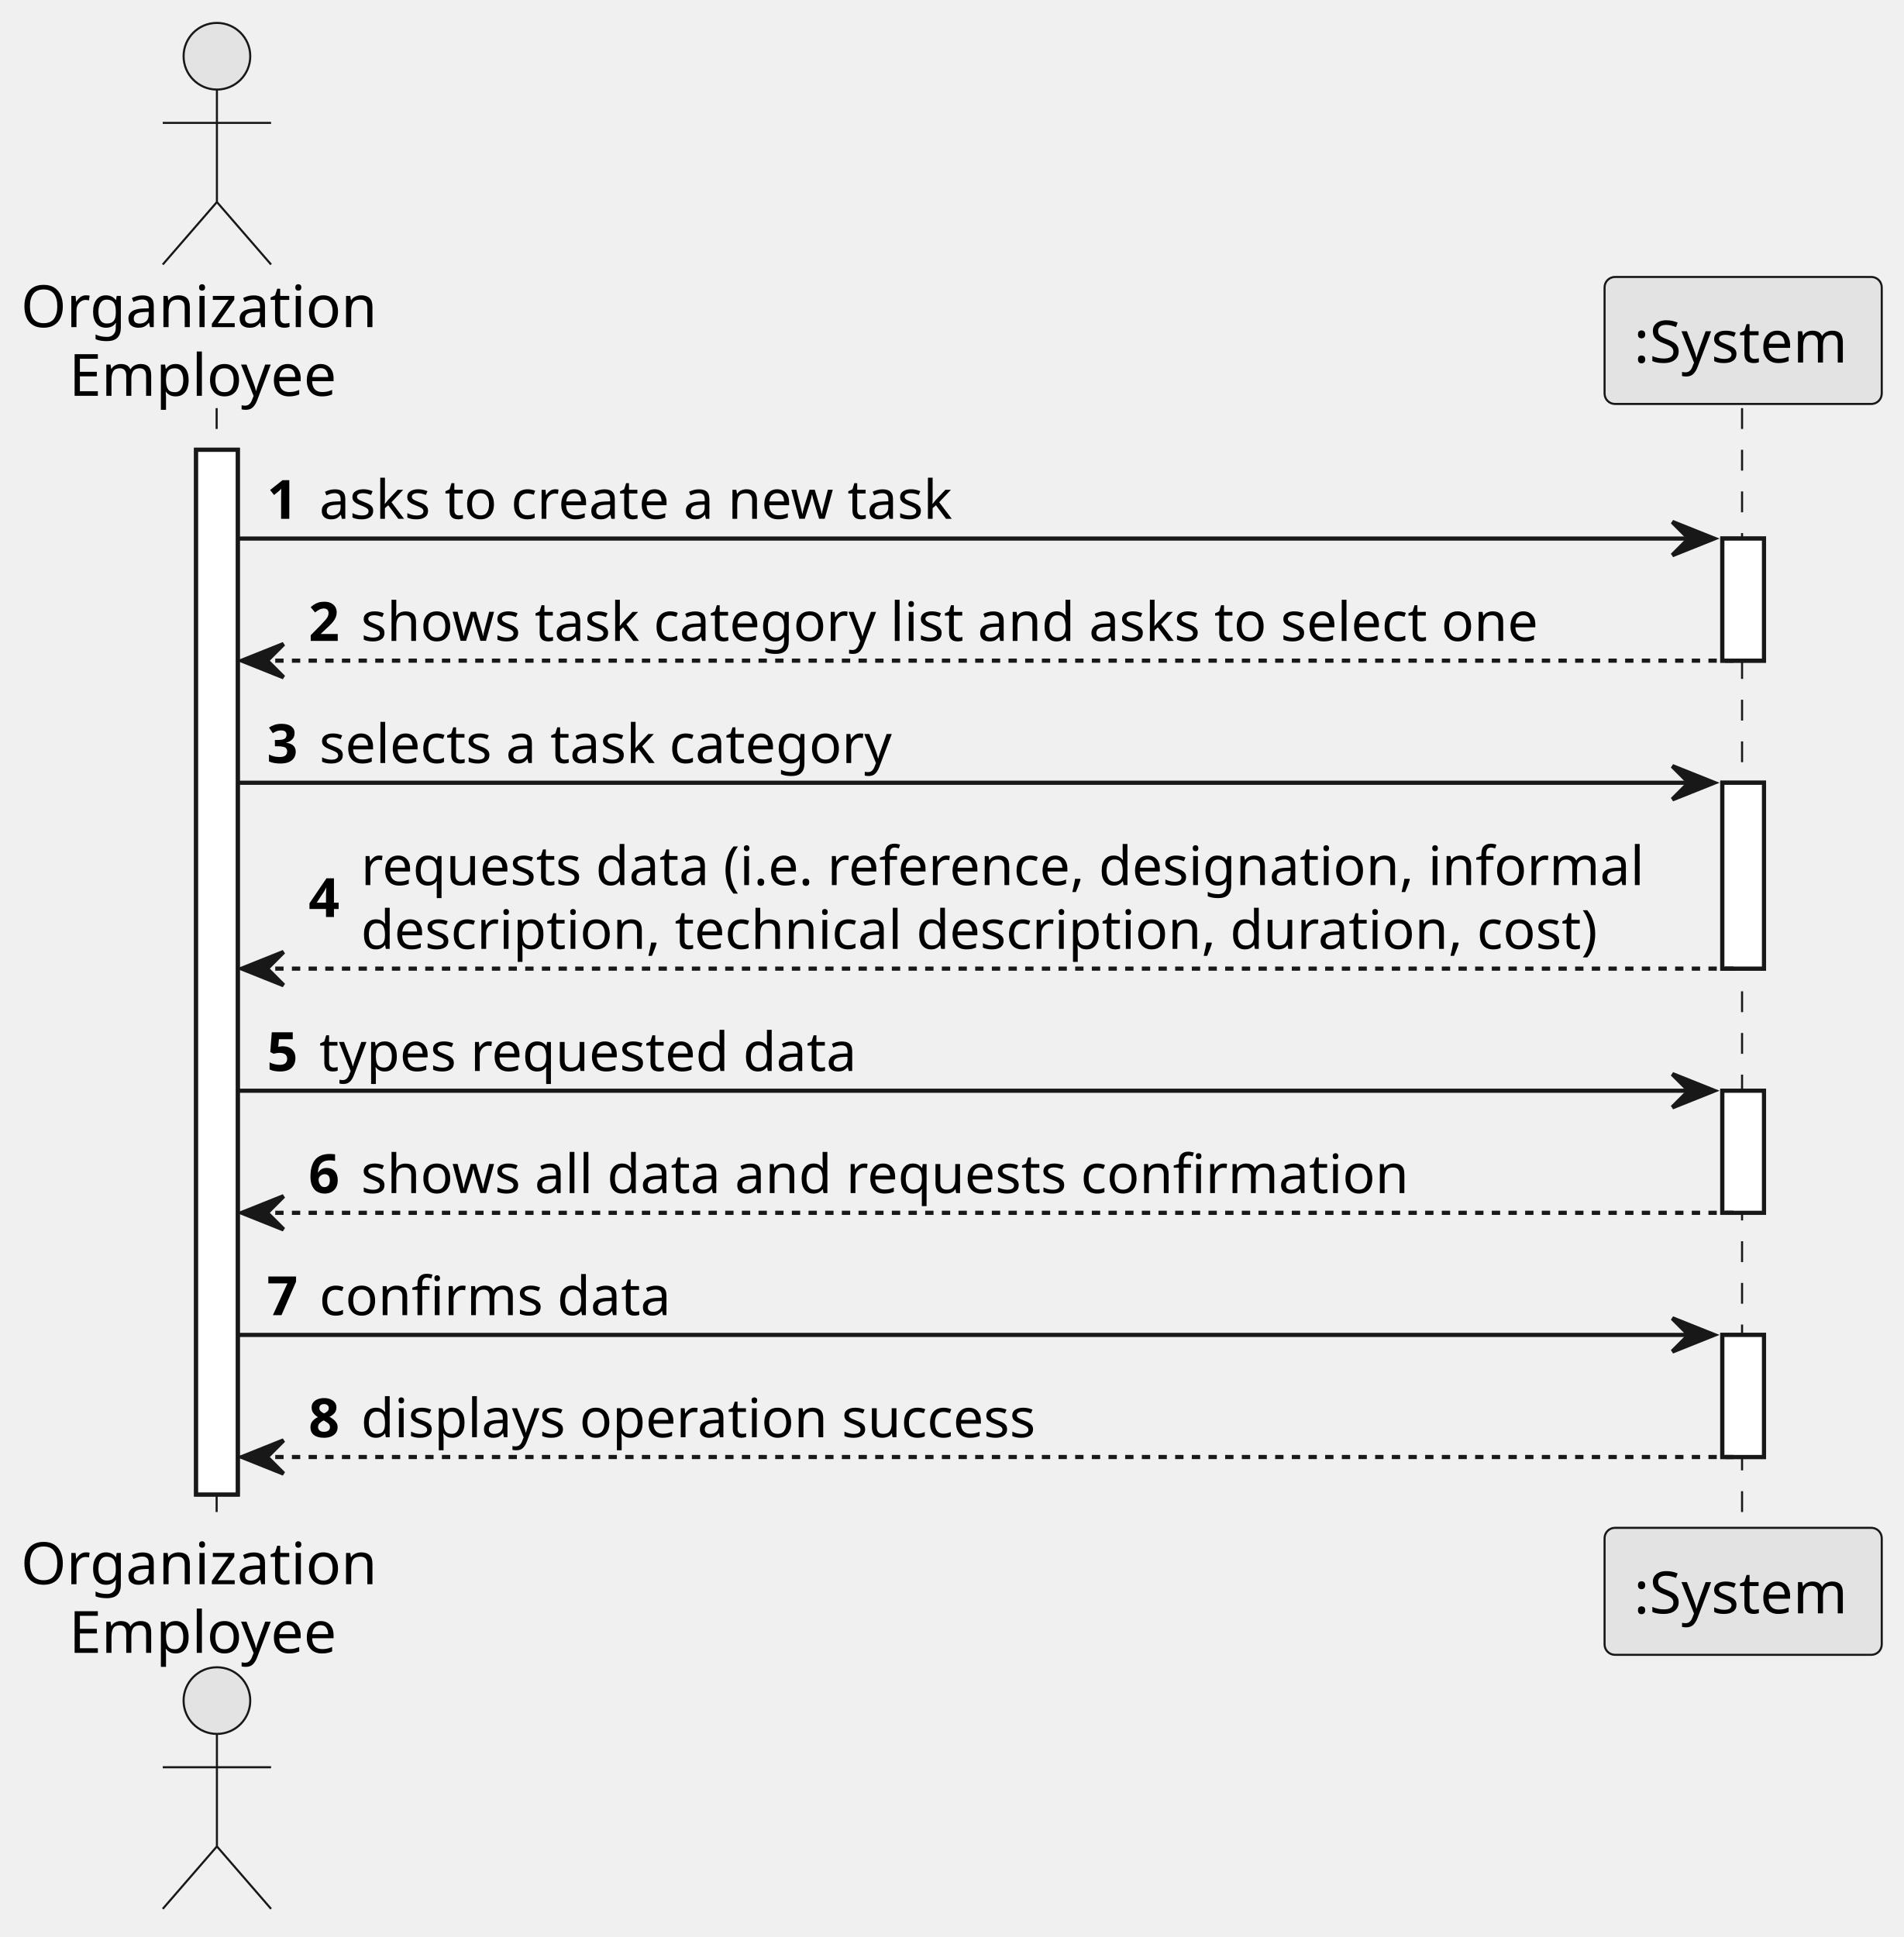
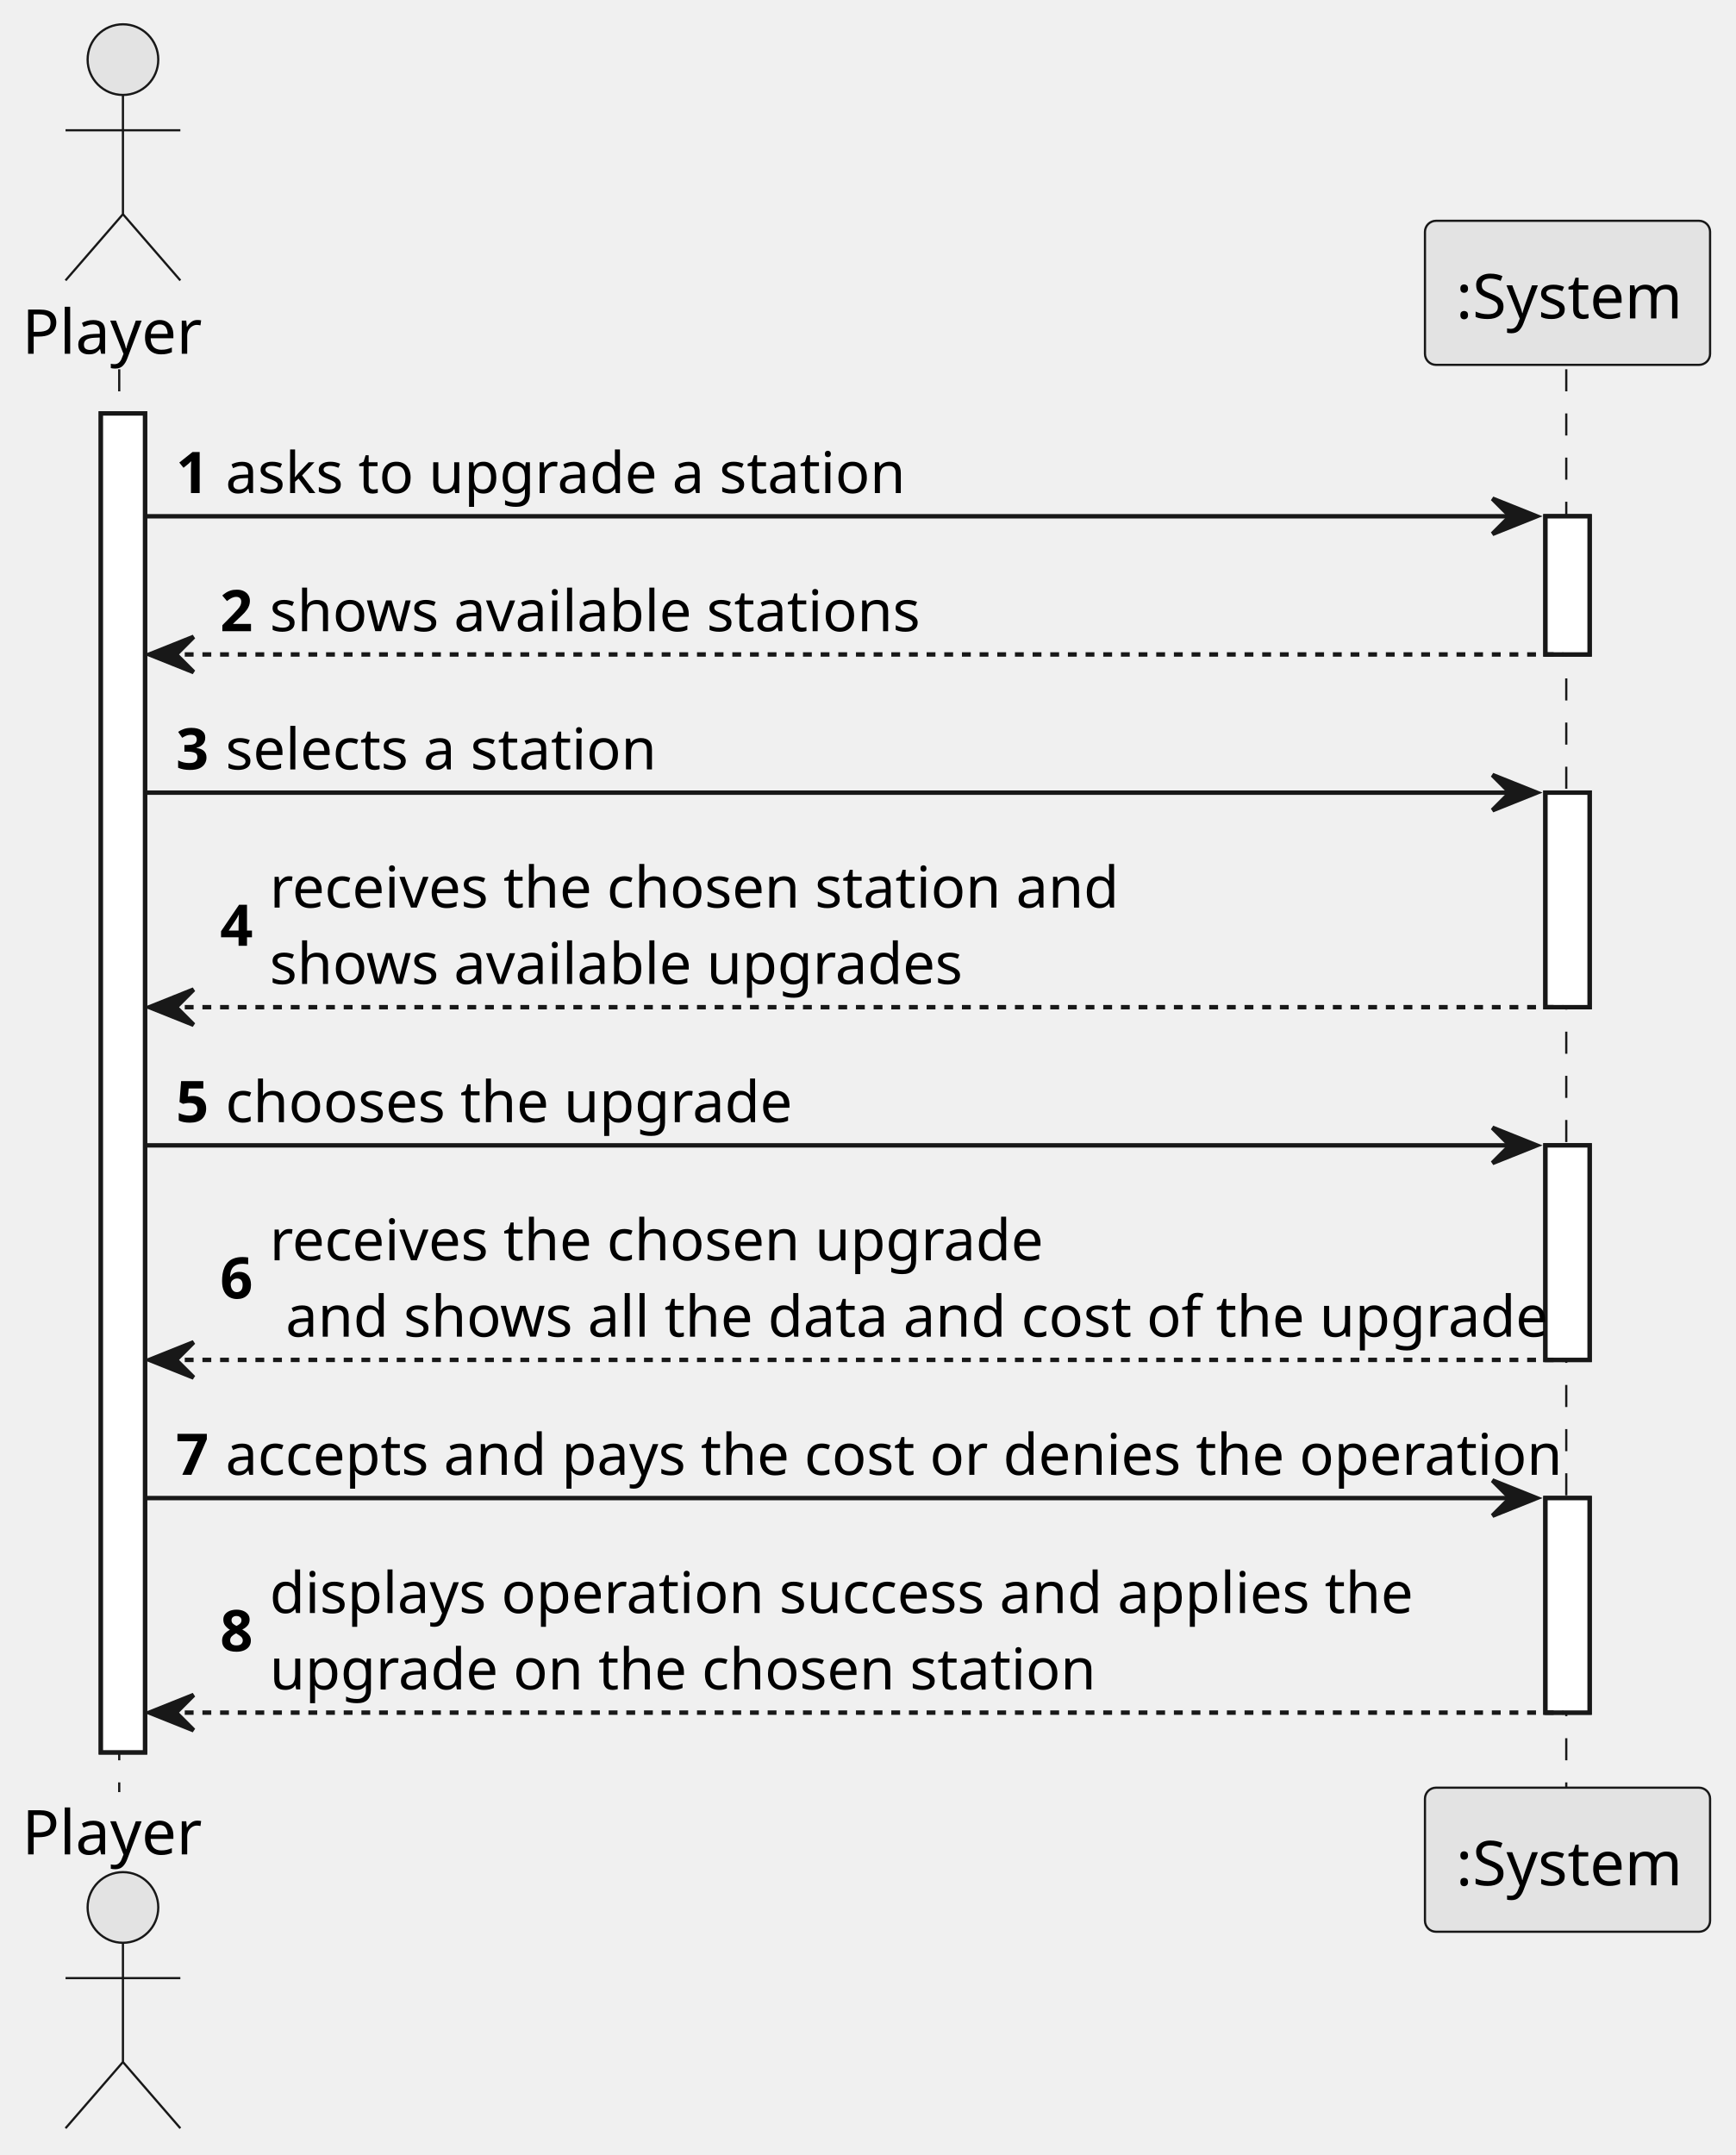
- <svg xmlns="http://www.w3.org/2000/svg" contentStyleType="text/css" height="465px" preserveAspectRatio="none" style="width:457px;height:465px;background:#FFFFFF;" version="1.1" viewBox="0 0 457 465" width="457px" zoomAndPan="magnify">
+ <svg xmlns="http://www.w3.org/2000/svg" contentStyleType="text/css" height="488px" preserveAspectRatio="none" style="width:393px;height:488px;background:#FFFFFF;" version="1.1" viewBox="0 0 393 488" width="393px" zoomAndPan="magnify">
  <defs />
  <g>
-     <rect fill="#FFFFFF" height="250.795" style="stroke:#181818;stroke-width:1.0;" width="10" x="47.065" y="107.977" />
-     <rect fill="#FFFFFF" height="29.311" style="stroke:#181818;stroke-width:1.0;" width="10" x="413.397" y="129.287" />
-     <rect fill="#FFFFFF" height="44.621" style="stroke:#181818;stroke-width:1.0;" width="10" x="413.397" y="187.908" />
-     <rect fill="#FFFFFF" height="29.311" style="stroke:#181818;stroke-width:1.0;" width="10" x="413.397" y="261.84" />
-     <rect fill="#FFFFFF" height="29.311" style="stroke:#181818;stroke-width:1.0;" width="10" x="413.397" y="320.461" />
-     <line style="stroke:#181818;stroke-width:0.5;stroke-dasharray:5.0,5.0;" x1="52" x2="52" y1="97.977" y2="367.772" />
-     <line style="stroke:#181818;stroke-width:0.5;stroke-dasharray:5.0,5.0;" x1="418.133" x2="418.133" y1="97.977" y2="367.772" />
-     <text fill="#000000" font-family="sans-serif" font-size="14" lengthAdjust="spacing" textLength="88.129" x="5" y="78.535">Organization</text>
-     <text fill="#000000" font-family="sans-serif" font-size="14" lengthAdjust="spacing" textLength="65.03" x="16.549" y="95.023">Employee</text>
-     <ellipse cx="52.065" cy="13.5" fill="#E3E3E3" rx="8" ry="8" style="stroke:#181818;stroke-width:0.5;" />
-     <path d="M52.065,21.5 L52.065,48.5 M39.065,29.5 L65.064,29.5 M52.065,48.5 L39.065,63.5 M52.065,48.5 L65.064,63.5 " fill="none" style="stroke:#181818;stroke-width:0.5;" />
-     <text fill="#000000" font-family="sans-serif" font-size="14" lengthAdjust="spacing" textLength="88.129" x="5" y="380.307">Organization</text>
-     <text fill="#000000" font-family="sans-serif" font-size="14" lengthAdjust="spacing" textLength="65.03" x="16.549" y="396.795">Employee</text>
-     <ellipse cx="52.065" cy="408.248" fill="#E3E3E3" rx="8" ry="8" style="stroke:#181818;stroke-width:0.5;" />
-     <path d="M52.065,416.248 L52.065,443.248 M39.065,424.248 L65.064,424.248 M52.065,443.248 L39.065,458.248 M52.065,443.248 L65.064,458.248 " fill="none" style="stroke:#181818;stroke-width:0.5;" />
-     <rect fill="#E3E3E3" height="30.488" rx="2.5" ry="2.5" style="stroke:#181818;stroke-width:0.5;" width="66.527" x="385.133" y="66.488" />
-     <text fill="#000000" font-family="sans-serif" font-size="14" lengthAdjust="spacing" textLength="52.527" x="392.133" y="87.023">:System</text>
-     <rect fill="#E3E3E3" height="30.488" rx="2.5" ry="2.5" style="stroke:#181818;stroke-width:0.5;" width="66.527" x="385.133" y="366.772" />
-     <text fill="#000000" font-family="sans-serif" font-size="14" lengthAdjust="spacing" textLength="52.527" x="392.133" y="387.307">:System</text>
-     <rect fill="#FFFFFF" height="250.795" style="stroke:#181818;stroke-width:1.0;" width="10" x="47.065" y="107.977" />
-     <rect fill="#FFFFFF" height="29.311" style="stroke:#181818;stroke-width:1.0;" width="10" x="413.397" y="129.287" />
-     <rect fill="#FFFFFF" height="44.621" style="stroke:#181818;stroke-width:1.0;" width="10" x="413.397" y="187.908" />
-     <rect fill="#FFFFFF" height="29.311" style="stroke:#181818;stroke-width:1.0;" width="10" x="413.397" y="261.84" />
-     <rect fill="#FFFFFF" height="29.311" style="stroke:#181818;stroke-width:1.0;" width="10" x="413.397" y="320.461" />
-     <polygon fill="#181818" points="401.397,125.287,411.397,129.287,401.397,133.287,405.397,129.287" style="stroke:#181818;stroke-width:1.0;" />
-     <line style="stroke:#181818;stroke-width:1.0;" x1="57.065" x2="407.397" y1="129.287" y2="129.287" />
-     <text fill="#000000" font-family="sans-serif" font-size="13" font-weight="bold" lengthAdjust="spacing" textLength="8.576" x="64.064" y="124.545">1</text>
-     <text fill="#000000" font-family="sans-serif" font-size="13" lengthAdjust="spacing" textLength="158.723" x="76.64" y="124.545">asks to create a new task</text>
-     <polygon fill="#181818" points="68.064,154.598,58.065,158.598,68.064,162.598,64.064,158.598" style="stroke:#181818;stroke-width:1.0;" />
-     <line style="stroke:#181818;stroke-width:1.0;stroke-dasharray:2.0,2.0;" x1="62.065" x2="417.397" y1="158.598" y2="158.598" />
-     <text fill="#000000" font-family="sans-serif" font-size="13" font-weight="bold" lengthAdjust="spacing" textLength="8.576" x="74.064" y="153.856">2</text>
-     <text fill="#000000" font-family="sans-serif" font-size="13" lengthAdjust="spacing" textLength="295.642" x="86.64" y="153.856">shows task category list and asks to select one</text>
-     <polygon fill="#181818" points="401.397,183.908,411.397,187.908,401.397,191.908,405.397,187.908" style="stroke:#181818;stroke-width:1.0;" />
-     <line style="stroke:#181818;stroke-width:1.0;" x1="57.065" x2="407.397" y1="187.908" y2="187.908" />
-     <text fill="#000000" font-family="sans-serif" font-size="13" font-weight="bold" lengthAdjust="spacing" textLength="8.576" x="64.064" y="183.166">3</text>
-     <text fill="#000000" font-family="sans-serif" font-size="13" lengthAdjust="spacing" textLength="142.949" x="76.64" y="183.166">selects a task category</text>
-     <polygon fill="#181818" points="68.064,228.529,58.065,232.529,68.064,236.529,64.064,232.529" style="stroke:#181818;stroke-width:1.0;" />
-     <line style="stroke:#181818;stroke-width:1.0;stroke-dasharray:2.0,2.0;" x1="62.065" x2="417.397" y1="232.529" y2="232.529" />
-     <text fill="#000000" font-family="sans-serif" font-size="13" font-weight="bold" lengthAdjust="spacing" textLength="8.576" x="74.064" y="220.132">4</text>
-     <text fill="#000000" font-family="sans-serif" font-size="13" lengthAdjust="spacing" textLength="319.757" x="86.64" y="212.477">requests data (i.e. reference, designation, informal</text>
-     <text fill="#000000" font-family="sans-serif" font-size="13" lengthAdjust="spacing" textLength="310.115" x="86.64" y="227.787">description, technical description, duration, cost)</text>
-     <polygon fill="#181818" points="401.397,257.84,411.397,261.84,401.397,265.84,405.397,261.84" style="stroke:#181818;stroke-width:1.0;" />
-     <line style="stroke:#181818;stroke-width:1.0;" x1="57.065" x2="407.397" y1="261.84" y2="261.84" />
-     <text fill="#000000" font-family="sans-serif" font-size="13" font-weight="bold" lengthAdjust="spacing" textLength="8.576" x="64.064" y="257.098">5</text>
-     <text fill="#000000" font-family="sans-serif" font-size="13" lengthAdjust="spacing" textLength="132.304" x="76.64" y="257.098">types requested data</text>
-     <polygon fill="#181818" points="68.064,287.15,58.065,291.15,68.064,295.15,64.064,291.15" style="stroke:#181818;stroke-width:1.0;" />
-     <line style="stroke:#181818;stroke-width:1.0;stroke-dasharray:2.0,2.0;" x1="62.065" x2="417.397" y1="291.15" y2="291.15" />
-     <text fill="#000000" font-family="sans-serif" font-size="13" font-weight="bold" lengthAdjust="spacing" textLength="8.576" x="74.064" y="286.408">6</text>
-     <text fill="#000000" font-family="sans-serif" font-size="13" lengthAdjust="spacing" textLength="260.146" x="86.64" y="286.408">shows all data and requests confirmation</text>
-     <polygon fill="#181818" points="401.397,316.461,411.397,320.461,401.397,324.461,405.397,320.461" style="stroke:#181818;stroke-width:1.0;" />
-     <line style="stroke:#181818;stroke-width:1.0;" x1="57.065" x2="407.397" y1="320.461" y2="320.461" />
-     <text fill="#000000" font-family="sans-serif" font-size="13" font-weight="bold" lengthAdjust="spacing" textLength="8.576" x="64.064" y="315.719">7</text>
-     <text fill="#000000" font-family="sans-serif" font-size="13" lengthAdjust="spacing" textLength="86.849" x="76.64" y="315.719">confirms data</text>
-     <polygon fill="#181818" points="68.064,345.772,58.065,349.772,68.064,353.772,64.064,349.772" style="stroke:#181818;stroke-width:1.0;" />
-     <line style="stroke:#181818;stroke-width:1.0;stroke-dasharray:2.0,2.0;" x1="62.065" x2="417.397" y1="349.772" y2="349.772" />
-     <text fill="#000000" font-family="sans-serif" font-size="13" font-weight="bold" lengthAdjust="spacing" textLength="8.576" x="74.064" y="345.029">8</text>
-     <text fill="#000000" font-family="sans-serif" font-size="13" lengthAdjust="spacing" textLength="168.422" x="86.64" y="345.029">displays operation success</text>
+     <rect fill="#FFFFFF" height="303.201" style="stroke:#181818;stroke-width:1.0;" width="10" x="22.841" y="93.621" />
+     <rect fill="#FFFFFF" height="31.291" style="stroke:#181818;stroke-width:1.0;" width="10" x="349.979" y="116.912" />
+     <rect fill="#FFFFFF" height="48.582" style="stroke:#181818;stroke-width:1.0;" width="10" x="349.979" y="179.494" />
+     <rect fill="#FFFFFF" height="48.582" style="stroke:#181818;stroke-width:1.0;" width="10" x="349.979" y="259.367" />
+     <rect fill="#FFFFFF" height="48.582" style="stroke:#181818;stroke-width:1.0;" width="10" x="349.979" y="339.24" />
+     <line style="stroke:#181818;stroke-width:0.5;stroke-dasharray:5.0,5.0;" x1="27" x2="27" y1="83.621" y2="405.822" />
+     <line style="stroke:#181818;stroke-width:0.5;stroke-dasharray:5.0,5.0;" x1="354.696" x2="354.696" y1="83.621" y2="405.822" />
+     <text fill="#000000" font-family="sans-serif" font-size="14" lengthAdjust="spacing" textLength="39.683" x="5" y="80.107">Player</text>
+     <ellipse cx="27.841" cy="13.5" fill="#E3E3E3" rx="8" ry="8" style="stroke:#181818;stroke-width:0.5;" />
+     <path d="M27.841,21.5 L27.841,48.5 M14.841,29.5 L40.841,29.5 M27.841,48.5 L14.841,63.5 M27.841,48.5 L40.841,63.5 " fill="none" style="stroke:#181818;stroke-width:0.5;" />
+     <text fill="#000000" font-family="sans-serif" font-size="14" lengthAdjust="spacing" textLength="39.683" x="5" y="419.93">Player</text>
+     <ellipse cx="27.841" cy="431.943" fill="#E3E3E3" rx="8" ry="8" style="stroke:#181818;stroke-width:0.5;" />
+     <path d="M27.841,439.943 L27.841,466.943 M14.841,447.943 L40.841,447.943 M27.841,466.943 L14.841,481.943 M27.841,466.943 L40.841,481.943 " fill="none" style="stroke:#181818;stroke-width:0.5;" />
+     <rect fill="#E3E3E3" height="32.621" rx="2.5" ry="2.5" style="stroke:#181818;stroke-width:0.5;" width="64.565" x="322.696" y="50" />
+     <text fill="#000000" font-family="sans-serif" font-size="14" lengthAdjust="spacing" textLength="50.565" x="329.696" y="72.107">:System</text>
+     <rect fill="#E3E3E3" height="32.621" rx="2.5" ry="2.5" style="stroke:#181818;stroke-width:0.5;" width="64.565" x="322.696" y="404.822" />
+     <text fill="#000000" font-family="sans-serif" font-size="14" lengthAdjust="spacing" textLength="50.565" x="329.696" y="426.93">:System</text>
+     <rect fill="#FFFFFF" height="303.201" style="stroke:#181818;stroke-width:1.0;" width="10" x="22.841" y="93.621" />
+     <rect fill="#FFFFFF" height="31.291" style="stroke:#181818;stroke-width:1.0;" width="10" x="349.979" y="116.912" />
+     <rect fill="#FFFFFF" height="48.582" style="stroke:#181818;stroke-width:1.0;" width="10" x="349.979" y="179.494" />
+     <rect fill="#FFFFFF" height="48.582" style="stroke:#181818;stroke-width:1.0;" width="10" x="349.979" y="259.367" />
+     <rect fill="#FFFFFF" height="48.582" style="stroke:#181818;stroke-width:1.0;" width="10" x="349.979" y="339.24" />
+     <polygon fill="#181818" points="337.979,112.912,347.979,116.912,337.979,120.912,341.979,116.912" style="stroke:#181818;stroke-width:1.0;" />
+     <line style="stroke:#181818;stroke-width:1.0;" x1="32.841" x2="343.979" y1="116.912" y2="116.912" />
+     <text fill="#000000" font-family="sans-serif" font-size="13" font-weight="bold" lengthAdjust="spacing" textLength="7.23" x="39.841" y="111.649">1</text>
+     <text fill="#000000" font-family="sans-serif" font-size="13" lengthAdjust="spacing" textLength="145.26" x="51.071" y="111.649">asks to upgrade a station</text>
+     <polygon fill="#181818" points="43.841,144.203,33.841,148.203,43.841,152.203,39.841,148.203" style="stroke:#181818;stroke-width:1.0;" />
+     <line style="stroke:#181818;stroke-width:1.0;stroke-dasharray:2.0,2.0;" x1="37.841" x2="353.979" y1="148.203" y2="148.203" />
+     <text fill="#000000" font-family="sans-serif" font-size="13" font-weight="bold" lengthAdjust="spacing" textLength="7.23" x="49.841" y="142.94">2</text>
+     <text fill="#000000" font-family="sans-serif" font-size="13" lengthAdjust="spacing" textLength="140.188" x="61.071" y="142.94">shows available stations</text>
+     <polygon fill="#181818" points="337.979,175.494,347.979,179.494,337.979,183.494,341.979,179.494" style="stroke:#181818;stroke-width:1.0;" />
+     <line style="stroke:#181818;stroke-width:1.0;" x1="32.841" x2="343.979" y1="179.494" y2="179.494" />
+     <text fill="#000000" font-family="sans-serif" font-size="13" font-weight="bold" lengthAdjust="spacing" textLength="7.23" x="39.841" y="174.231">3</text>
+     <text fill="#000000" font-family="sans-serif" font-size="13" lengthAdjust="spacing" textLength="93.215" x="51.071" y="174.231">selects a station</text>
+     <polygon fill="#181818" points="43.841,224.076,33.841,228.076,43.841,232.076,39.841,228.076" style="stroke:#181818;stroke-width:1.0;" />
+     <line style="stroke:#181818;stroke-width:1.0;stroke-dasharray:2.0,2.0;" x1="37.841" x2="353.979" y1="228.076" y2="228.076" />
+     <text fill="#000000" font-family="sans-serif" font-size="13" font-weight="bold" lengthAdjust="spacing" textLength="7.23" x="49.841" y="214.168">4</text>
+     <text fill="#000000" font-family="sans-serif" font-size="13" lengthAdjust="spacing" textLength="182.838" x="61.071" y="205.523">receives the chosen station and</text>
+     <text fill="#000000" font-family="sans-serif" font-size="13" lengthAdjust="spacing" textLength="149.595" x="61.071" y="222.814">shows available upgrades</text>
+     <polygon fill="#181818" points="337.979,255.367,347.979,259.367,337.979,263.367,341.979,259.367" style="stroke:#181818;stroke-width:1.0;" />
+     <line style="stroke:#181818;stroke-width:1.0;" x1="32.841" x2="343.979" y1="259.367" y2="259.367" />
+     <text fill="#000000" font-family="sans-serif" font-size="13" font-weight="bold" lengthAdjust="spacing" textLength="7.23" x="39.841" y="254.105">5</text>
+     <text fill="#000000" font-family="sans-serif" font-size="13" lengthAdjust="spacing" textLength="121.424" x="51.071" y="254.105">chooses the upgrade</text>
+     <polygon fill="#181818" points="43.841,303.949,33.841,307.949,43.841,311.949,39.841,307.949" style="stroke:#181818;stroke-width:1.0;" />
+     <line style="stroke:#181818;stroke-width:1.0;stroke-dasharray:2.0,2.0;" x1="37.841" x2="353.979" y1="307.949" y2="307.949" />
+     <text fill="#000000" font-family="sans-serif" font-size="13" font-weight="bold" lengthAdjust="spacing" textLength="7.23" x="49.841" y="294.041">6</text>
+     <text fill="#000000" font-family="sans-serif" font-size="13" lengthAdjust="spacing" textLength="166.943" x="61.071" y="285.396">receives the chosen upgrade</text>
+     <text fill="#000000" font-family="sans-serif" font-size="13" lengthAdjust="spacing" textLength="269.579" x="64.683" y="302.687">and shows all the data and cost of the upgrade</text>
+     <polygon fill="#181818" points="337.979,335.24,347.979,339.24,337.979,343.24,341.979,339.24" style="stroke:#181818;stroke-width:1.0;" />
+     <line style="stroke:#181818;stroke-width:1.0;" x1="32.841" x2="343.979" y1="339.24" y2="339.24" />
+     <text fill="#000000" font-family="sans-serif" font-size="13" font-weight="bold" lengthAdjust="spacing" textLength="7.23" x="39.841" y="333.978">7</text>
+     <text fill="#000000" font-family="sans-serif" font-size="13" lengthAdjust="spacing" textLength="286.908" x="51.071" y="333.978">accepts and pays the cost or denies the operation</text>
+     <polygon fill="#181818" points="43.841,383.822,33.841,387.822,43.841,391.822,39.841,387.822" style="stroke:#181818;stroke-width:1.0;" />
+     <line style="stroke:#181818;stroke-width:1.0;stroke-dasharray:2.0,2.0;" x1="37.841" x2="353.979" y1="387.822" y2="387.822" />
+     <text fill="#000000" font-family="sans-serif" font-size="13" font-weight="bold" lengthAdjust="spacing" textLength="7.23" x="49.841" y="373.914">8</text>
+     <text fill="#000000" font-family="sans-serif" font-size="13" lengthAdjust="spacing" textLength="247.152" x="61.071" y="365.269">displays operation success and applies the</text>
+     <text fill="#000000" font-family="sans-serif" font-size="13" lengthAdjust="spacing" textLength="174.91" x="61.071" y="382.56">upgrade on the chosen station</text>
  </g>
</svg>
